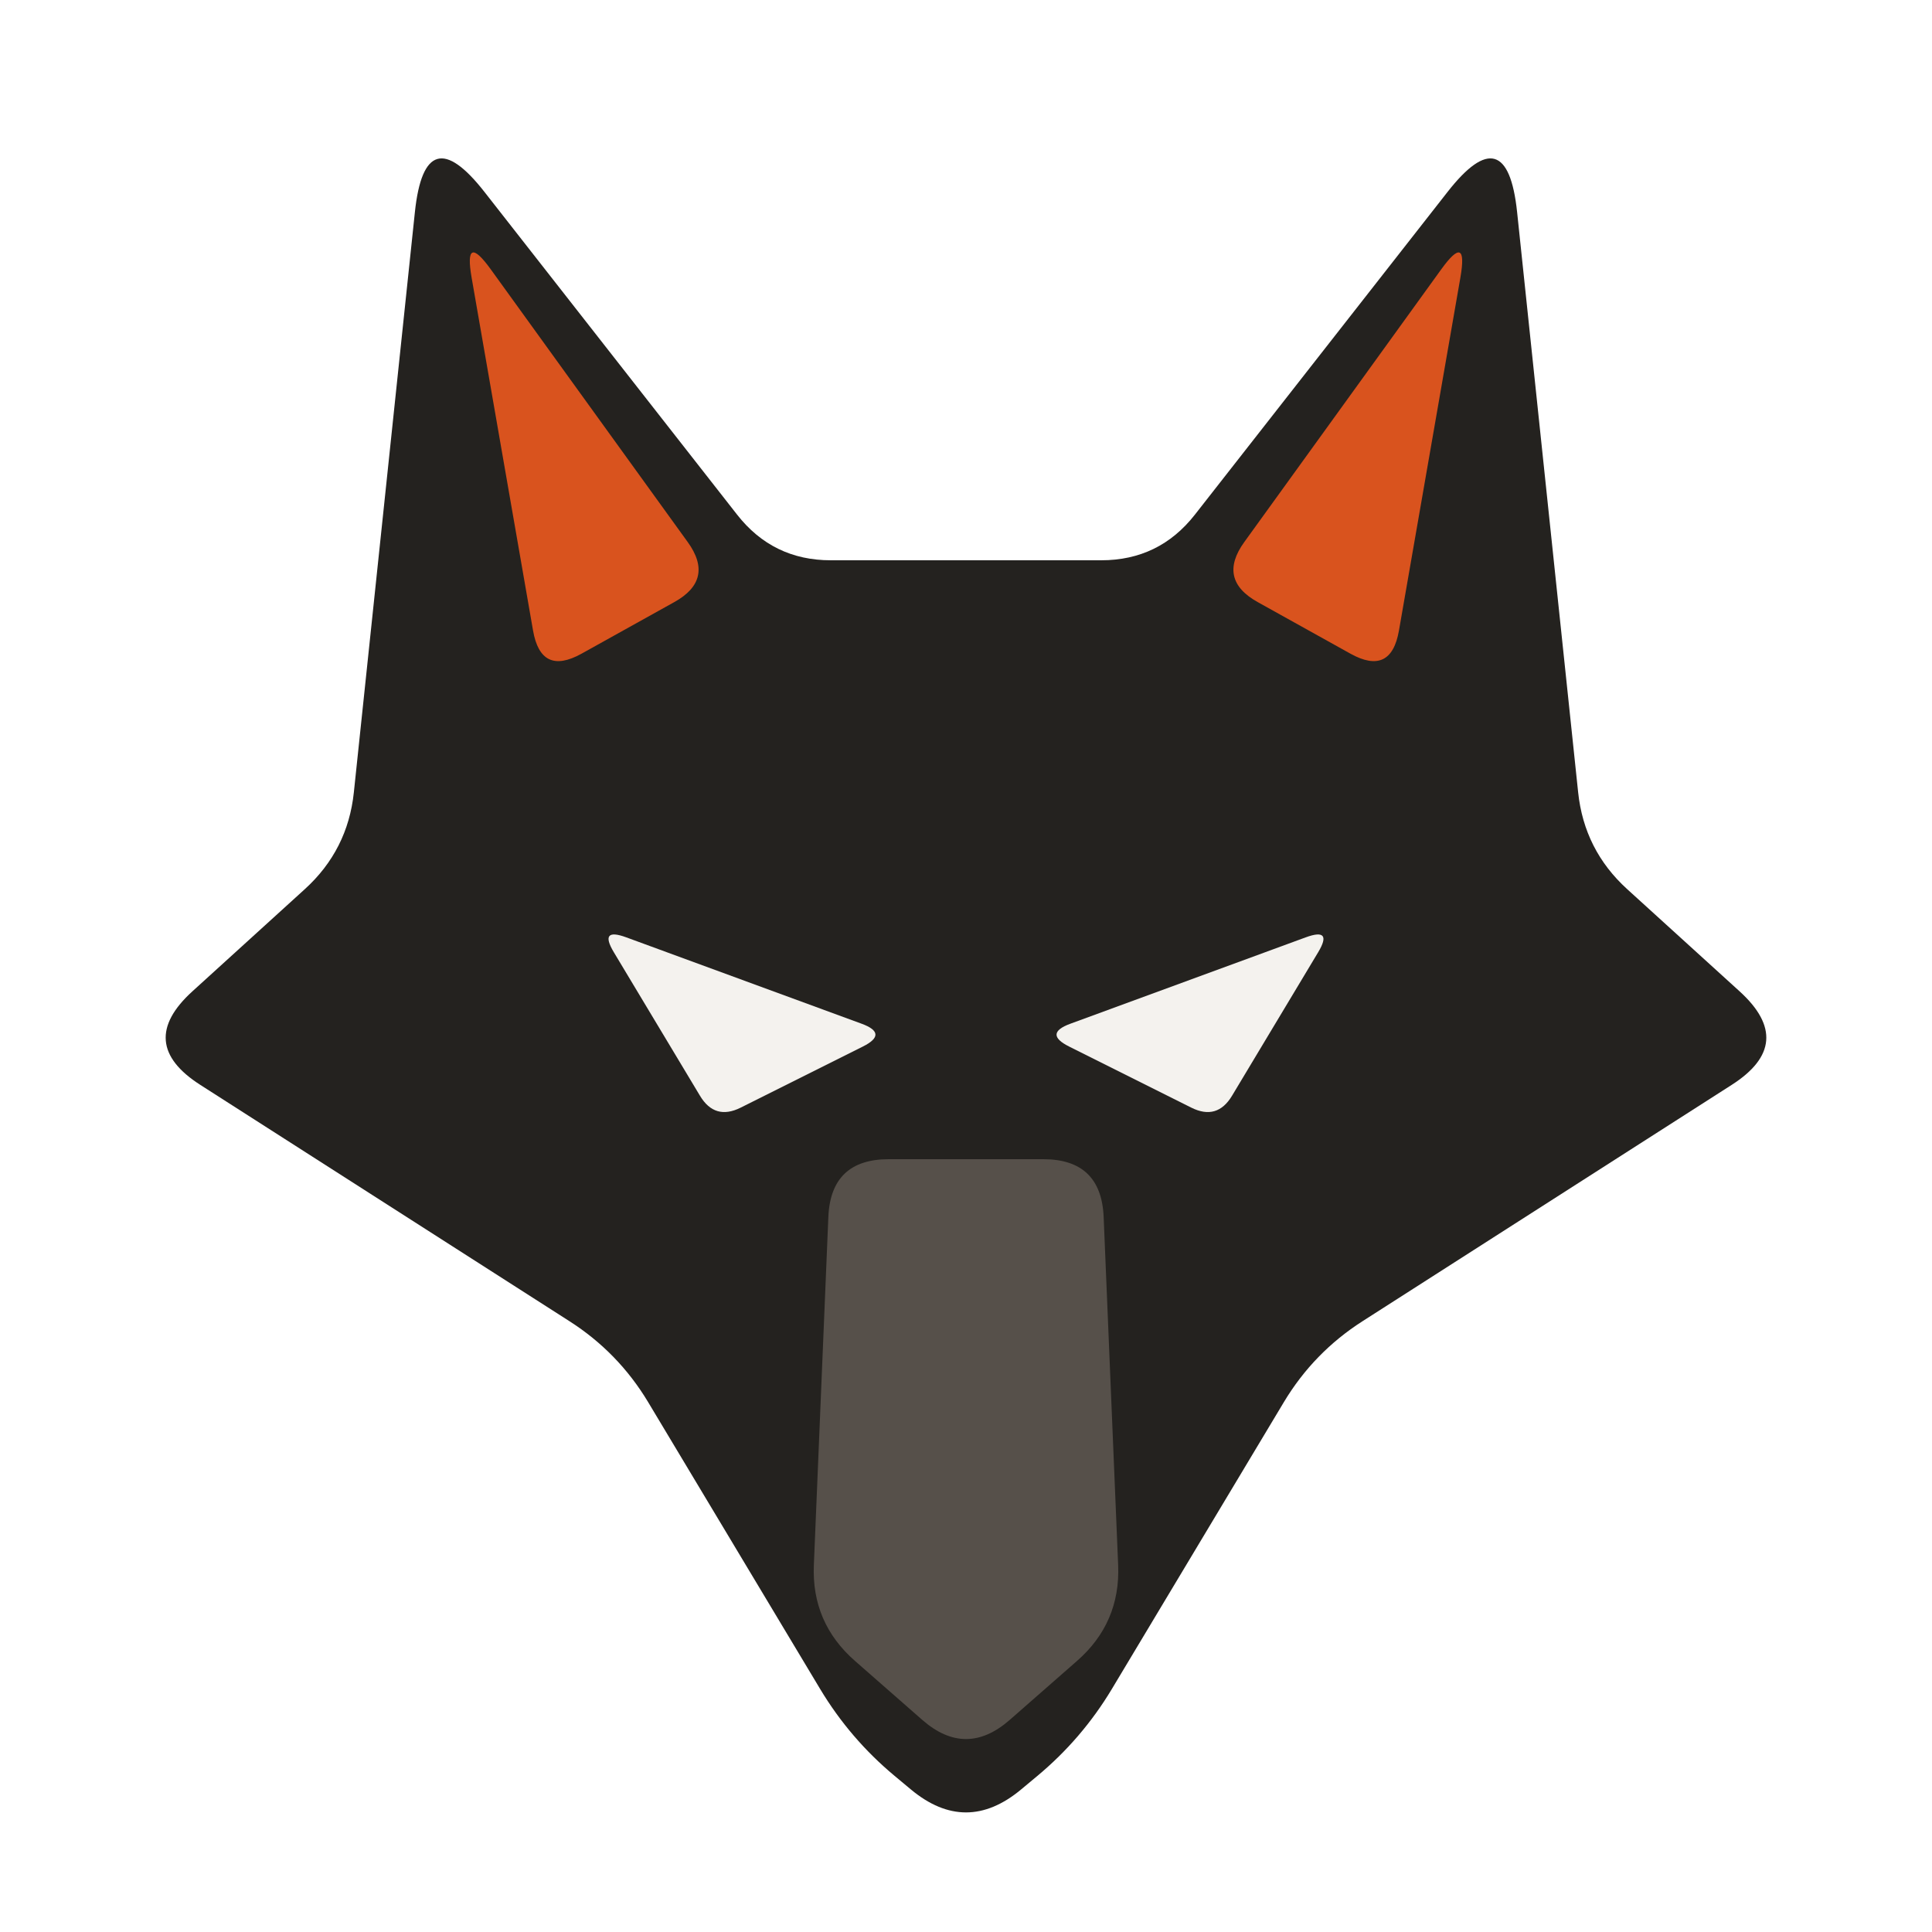
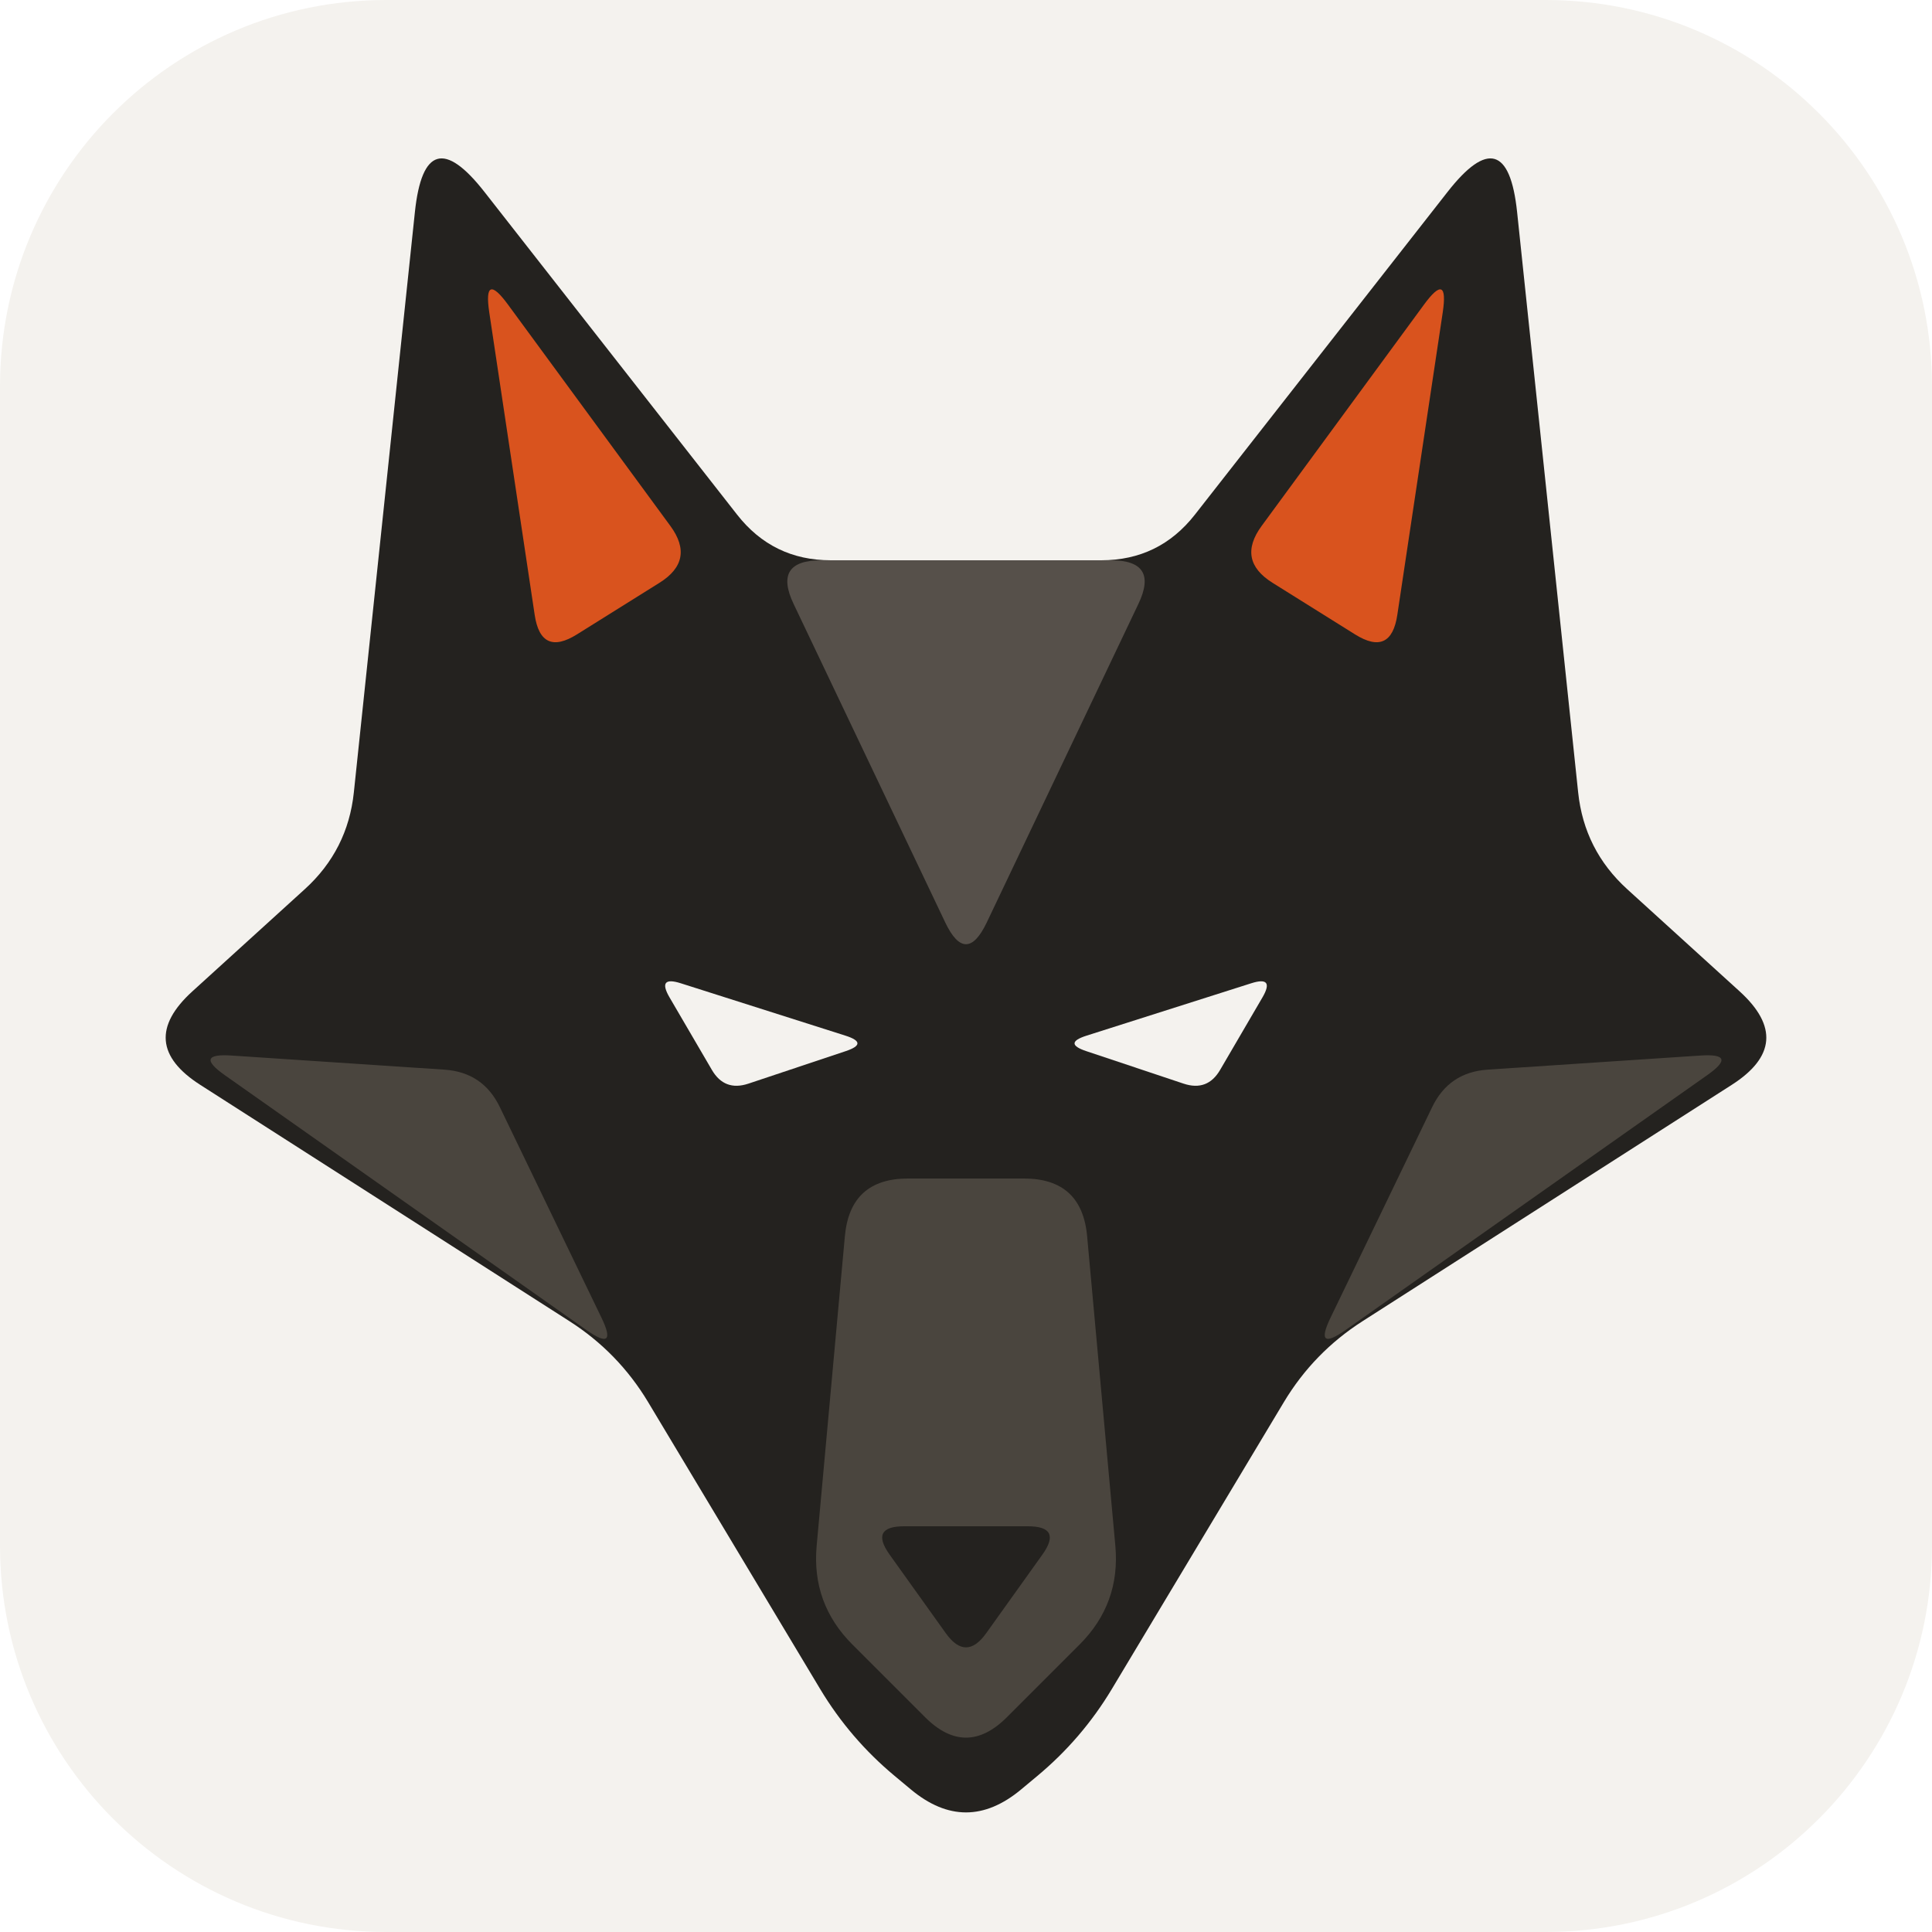
<svg xmlns="http://www.w3.org/2000/svg" viewBox="0 0 200 200">
+   <style>@media (prefers-color-scheme: light) { .tile { display: none } }</style>
+   <rect class="tile" width="200" height="200" rx="40" fill="#F4F2EE" />
  <path fill="#24221F" d="M50.16 19.88 L76.30 53.27 Q80.00 58.00 86.00 58.00 L114.00 58.00 Q120.00 58.00 123.70 53.27 L149.84 19.88 Q156.00 12.00 157.05 21.95 L163.37 82.03 Q164.00 88.00 168.44 92.04 L180.08 102.62 Q186.00 108.00 179.26 112.31 L141.05 136.77 Q136.00 140.00 132.91 145.14 L115.09 174.86 Q112.00 180.00 107.39 183.84 L105.71 185.24 Q100.00 190.00 94.29 185.24 L92.61 183.84 Q88.00 180.00 84.91 174.86 L67.09 145.14 Q64.00 140.00 58.95 136.77 L20.74 112.31 Q14.00 108.00 19.92 102.62 L31.56 92.04 Q36.00 88.00 36.63 82.03 L42.95 21.95 Q44.00 12.00 50.16 19.88Z" />
-   <path fill="#D9531E" d="M50.81 27.89 L71.19 56.11 Q74.00 60.00 69.80 62.33 L60.20 67.67 Q56.00 70.00 55.18 65.27 L48.82 28.73 Q48.00 24.00 50.81 27.89Z" />
-   <path fill="#D9531E" d="M149.19 27.89 L128.81 56.11 Q126.00 60.00 130.20 62.33 L139.80 67.67 Q144.00 70.00 144.82 65.27 L151.18 28.73 Q152.00 24.00 149.19 27.89Z" />
-   <path fill="#56504A" d="M92.00 120.00 L108.00 120.00 Q114.00 120.00 114.25 125.99 L115.75 162.01 Q116.00 168.00 111.48 171.95 L104.52 178.05 Q100.00 182.00 95.48 178.05 L88.52 171.95 Q84.00 168.00 84.25 162.01 L85.75 125.99 Q86.00 120.00 92.00 120.00Z" />
-   <path fill="#F4F2EE" d="M64.82 97.03 L89.18 105.97 Q92.00 107.00 89.32 108.34 L76.68 114.66 Q74.00 116.00 72.46 113.43 L63.54 98.57 Q62.00 96.00 64.82 97.03Z" />
-   <path fill="#F4F2EE" d="M135.18 97.03 L110.82 105.97 Q108.00 107.00 110.68 108.34 L123.32 114.66 Q126.00 116.00 127.54 113.43 L136.46 98.57 Q138.00 96.00 135.18 97.03Z" />
+   <path fill="#D9531E" d="M52.60 31.55 L69.40 54.45 Q72.00 58.00 68.27 60.33 L59.73 65.67 Q56.00 68.00 55.35 63.65 L50.65 32.35 Q50.00 28.00 52.60 31.55Z" />
+   <path fill="#D9531E" d="M147.40 31.55 L130.60 54.45 Q128.00 58.00 131.73 60.33 L140.27 65.67 Q144.00 68.00 144.65 63.65 L149.35 32.35 Q150.00 28.00 147.40 31.55Z" />
+   <path fill="#56504A" d="M85.00 58.00 L115.00 58.00 Q120.00 58.00 117.85 62.51 L102.15 95.49 Q100.00 100.00 97.85 95.49 L82.15 62.51 Q80.00 58.00 85.00 58.00Z" />
+   <path fill="#4A453E" d="M23.27 111.30 L60.73 137.70 Q64.00 140.00 62.26 136.40 L51.74 114.60 Q50.00 111.00 46.01 110.73 L23.99 109.27 Q20.00 109.00 23.27 111.30Z" />
+   <path fill="#4A453E" d="M176.73 111.30 L139.27 137.70 Q136.00 140.00 137.74 136.40 L148.26 114.60 Q150.00 111.00 153.99 110.73 L176.01 109.27 Q180.00 109.00 176.73 111.30Z" />
+   <path fill="#4A453E" d="M94.00 122.00 L106.00 122.00 Q112.00 122.00 112.54 127.98 L115.46 160.02 Q116.00 166.00 111.76 170.24 L104.24 177.76 Q100.00 182.00 95.76 177.76 L88.24 170.24 Q84.00 166.00 84.54 160.02 L87.46 127.98 Q88.00 122.00 94.00 122.00Z" />
+   <path fill="#F4F2EE" d="M70.48 101.79 L87.52 107.21 Q90.00 108.00 87.53 108.82 L77.47 112.18 Q75.00 113.00 73.69 110.75 L69.31 103.25 Q68.00 101.00 70.48 101.79Z" />
+   <path fill="#F4F2EE" d="M129.52 101.79 L112.48 107.21 Q110.00 108.00 112.47 108.82 L122.53 112.18 Q125.00 113.00 126.31 110.75 L130.69 103.25 Q132.00 101.00 129.52 101.79Z" />
+   <path fill="#24221F" d="M93.60 158.00 L106.40 158.00 Q110.00 158.00 107.91 160.93 L102.09 169.07 Q100.00 172.00 97.91 169.07 L92.09 160.93 Q90.00 158.00 93.60 158.00Z" />
</svg>
